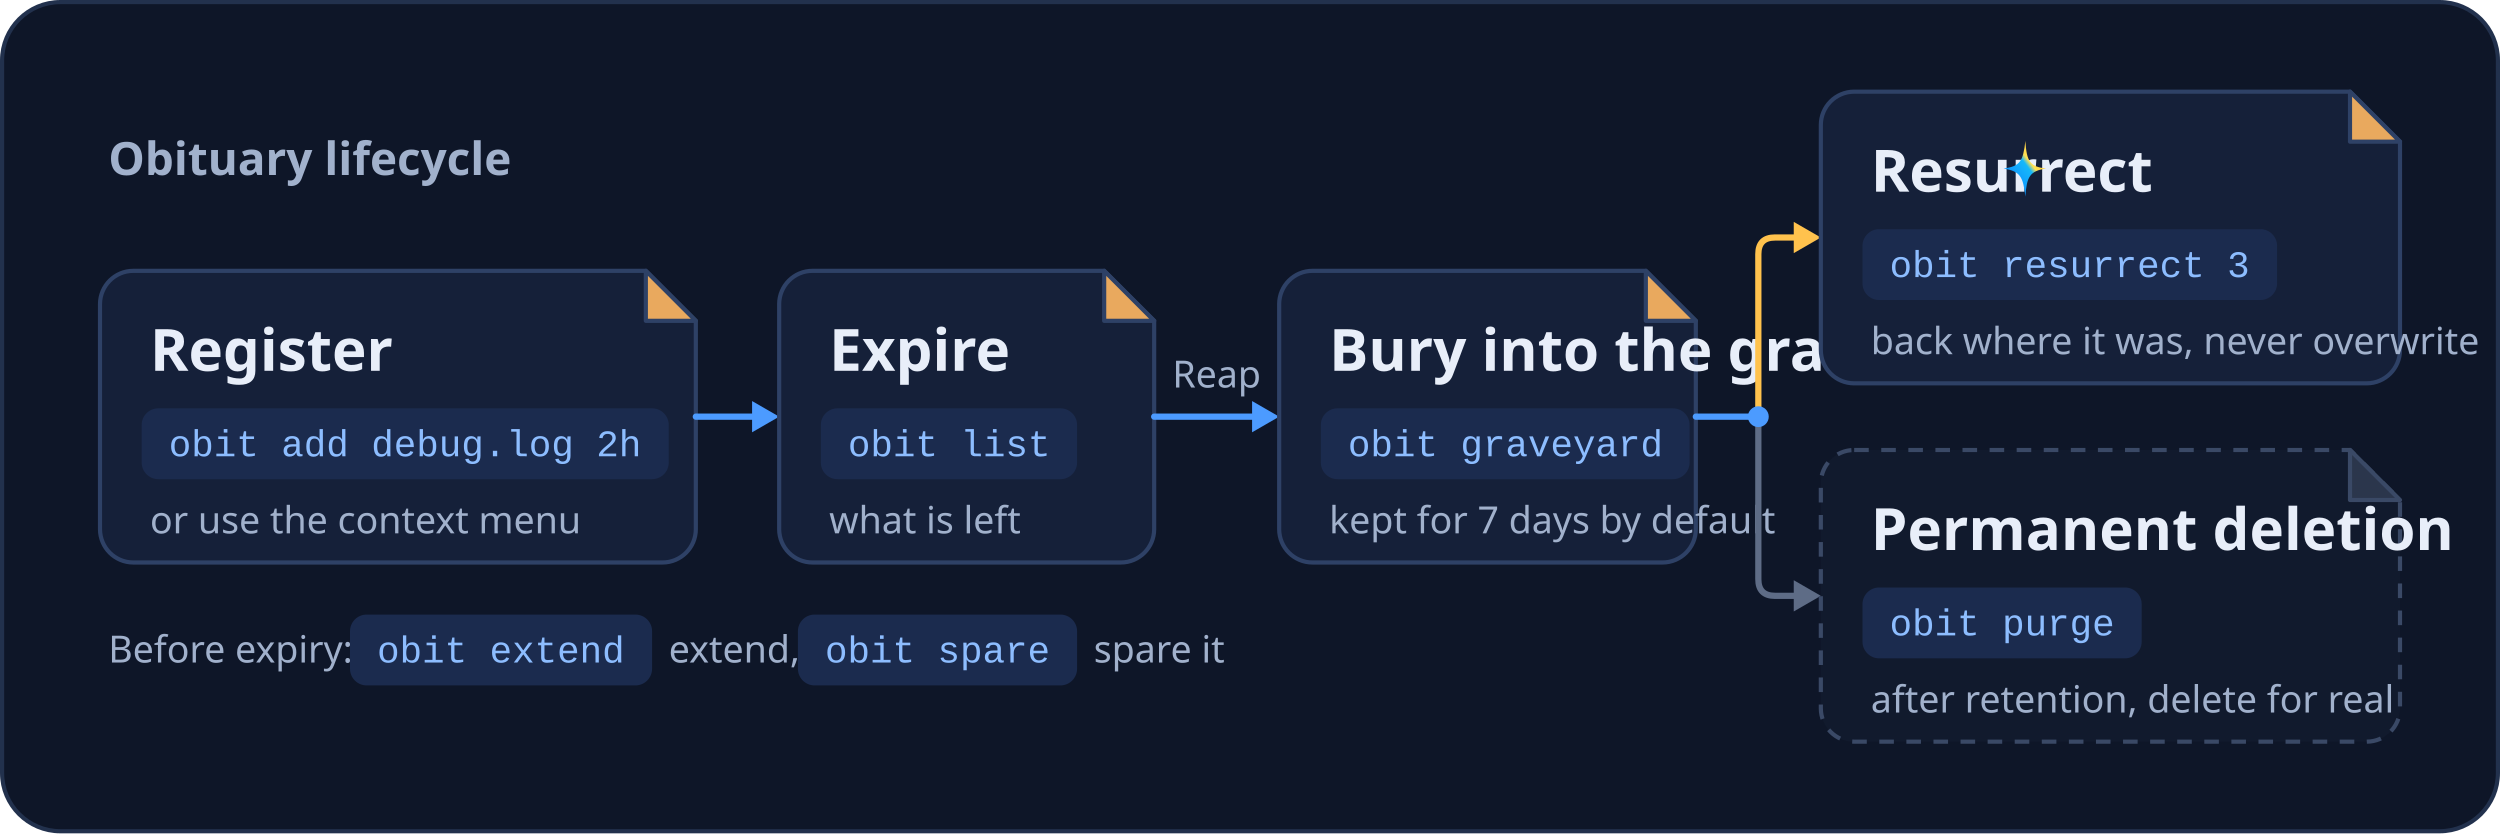
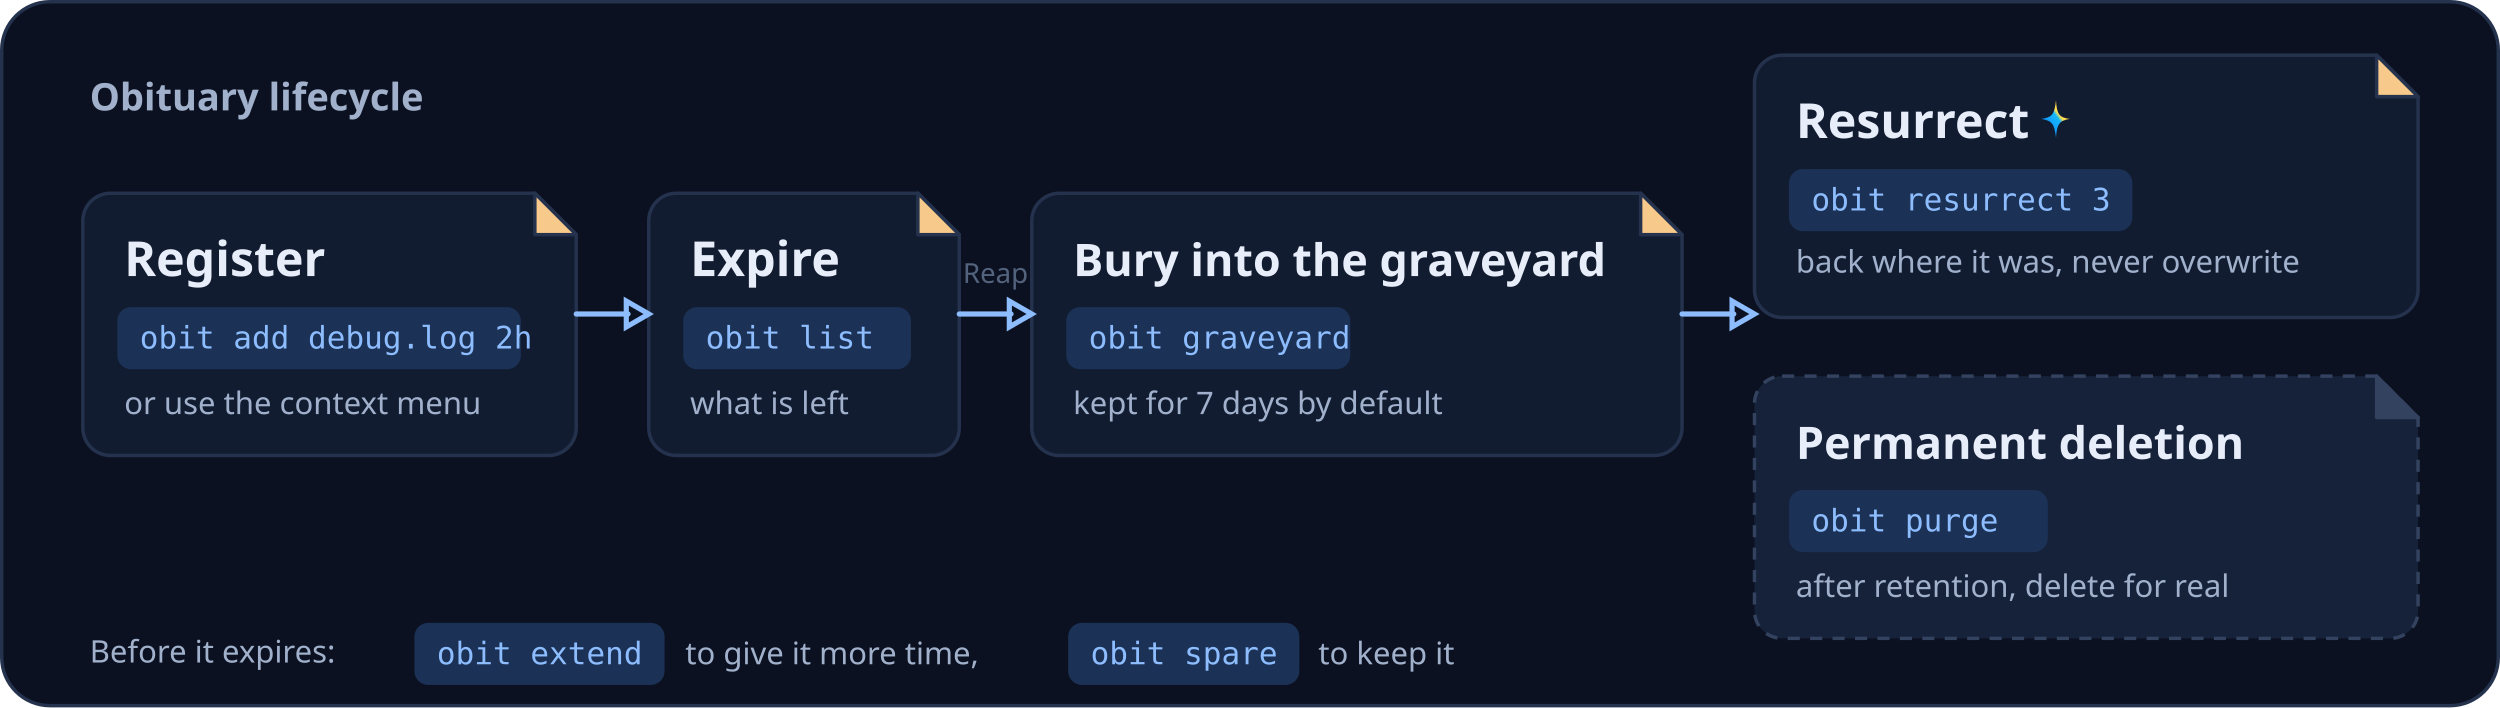
- <svg xmlns="http://www.w3.org/2000/svg" width="1200" height="400" viewBox="0 0 1200 400" role="img" aria-labelledby="title desc">
+ <svg xmlns="http://www.w3.org/2000/svg" width="1449" height="410" viewBox="0 0 1449 410" role="img" aria-labelledby="title desc">
  <defs>
    <linearGradient id="spark" x1="0" y1="1" x2="1" y2="0">
      <stop stop-color="#0876FF" />
      <stop offset=".55" stop-color="#16B8FA" />
      <stop offset=".62" stop-color="#FFE052" />
      <stop offset="1" stop-color="#FFB329" />
    </linearGradient>
  </defs>
-   <rect x="1" y="1" width="1198" height="398" rx="28" fill="#0E1628" stroke="#22314D" stroke-width="2" />
+   <rect x="1" y="1" width="1447" height="408" rx="28" fill="#0B1120" stroke="#24324D" stroke-width="2" />
  <g font-family="-apple-system, BlinkMacSystemFont, 'Segoe UI', 'Noto Sans', 'Noto Sans CJK SC', 'Noto Sans CJK TC', 'Noto Sans JP', 'Noto Sans KR', 'Noto Sans Cyrillic', 'Microsoft YaHei', 'PingFang SC', 'Hiragino Sans', 'Malgun Gothic', sans-serif">
-     <g>
-       <path d="M64 130H310L334 154V254A16 16 0 0 1 318 270H64A16 16 0 0 1 48 254V146A16 16 0 0 1 64 130Z" fill="#152039" stroke="#2E4166" stroke-width="2" />
-       <path d="M310 130V154H334Z" fill="#E9A95E" stroke="#2E4166" stroke-width="2" stroke-linejoin="round" />
-       <text x="72" y="178" font-size="28" font-weight="700" fill="#E8EEF9" id="register">Register</text>
-       <rect x="68" y="196" width="253" height="34" rx="8" fill="#1B2B4E" />
-       <text x="81" y="219" font-family="ui-monospace, 'Cascadia Code', 'SF Mono', SFMono-Regular, Menlo, Consolas, 'Liberation Mono', monospace" font-size="18" fill="#8DBDFF">obit add debug.log 2h</text>
-       <text x="72" y="256" font-size="18" fill="#A1B1CC" id="register-note">or use the context menu</text>
-     </g>
-     <path d="M334 200H363" stroke="#4C9BFF" stroke-width="3" stroke-linecap="round" fill="none" />
-     <path d="M374 200l-13 -7.5v15Z" fill="#4C9BFF" />
-     <g>
-       <path d="M390 130H530L554 154V254A16 16 0 0 1 538 270H390A16 16 0 0 1 374 254V146A16 16 0 0 1 390 130Z" fill="#152039" stroke="#2E4166" stroke-width="2" />
-       <path d="M530 130V154H554Z" fill="#E9A95E" stroke="#2E4166" stroke-width="2" stroke-linejoin="round" />
-       <text x="398" y="178" font-size="28" font-weight="700" fill="#E8EEF9" id="expire">Expire</text>
-       <rect x="394" y="196" width="123" height="34" rx="8" fill="#1B2B4E" />
-       <text x="407" y="219" font-family="ui-monospace, 'Cascadia Code', 'SF Mono', SFMono-Regular, Menlo, Consolas, 'Liberation Mono', monospace" font-size="18" fill="#8DBDFF">obit list</text>
-       <text x="398" y="256" font-size="18" fill="#A1B1CC" id="expire-note">what is left</text>
-     </g>
-     <path d="M554 200H603" stroke="#4C9BFF" stroke-width="3" stroke-linecap="round" fill="none" />
-     <path d="M614 200l-13 -7.5v15Z" fill="#4C9BFF" />
-     <text x="584" y="186" font-size="18" fill="#A1B1CC" text-anchor="middle" id="reap">Reap</text>
-     <g>
-       <path d="M630 130H790L814 154V254A16 16 0 0 1 798 270H630A16 16 0 0 1 614 254V146A16 16 0 0 1 630 130Z" fill="#152039" stroke="#2E4166" stroke-width="2" />
-       <path d="M790 130V154H814Z" fill="#E9A95E" stroke="#2E4166" stroke-width="2" stroke-linejoin="round" />
-       <text x="638" y="178" font-size="28" font-weight="700" fill="#E8EEF9" id="bury" textLength="160" lengthAdjust="spacingAndGlyphs">Bury into the graveyard</text>
-       <rect x="634" y="196" width="177" height="34" rx="8" fill="#1B2B4E" />
-       <text x="647" y="219" font-family="ui-monospace, 'Cascadia Code', 'SF Mono', SFMono-Regular, Menlo, Consolas, 'Liberation Mono', monospace" font-size="18" fill="#8DBDFF">obit graveyard</text>
-       <text x="638" y="256" font-size="18" fill="#A1B1CC" id="bury-note" textLength="160" lengthAdjust="spacingAndGlyphs">kept for 7 days by default</text>
-     </g>
-     <path d="M814 200H844" stroke="#4C9BFF" stroke-width="3" stroke-linecap="round" />
-     <path d="M844 200V122Q844 114 852 114H863" stroke="#FFC24D" stroke-width="3" stroke-linecap="round" fill="none" />
-     <path d="M874 114l-13 -7.5v15Z" fill="#FFC24D" />
-     <path d="M844 200V278Q844 286 852 286H863" stroke="#5E6C86" stroke-width="3" stroke-linecap="round" fill="none" />
-     <path d="M874 286l-13 -7.5v15Z" fill="#5E6C86" />
-     <circle cx="844" cy="200" r="5" fill="#4C9BFF" />
-     <g>
-       <path d="M890 44H1128L1152 68V168A16 16 0 0 1 1136 184H890A16 16 0 0 1 874 168V60A16 16 0 0 1 890 44Z" fill="#152039" stroke="#2E4166" stroke-width="2" />
-       <path d="M1128 44V68H1152Z" fill="#E9A95E" stroke="#2E4166" stroke-width="2" stroke-linejoin="round" />
-       <text x="898" y="92" font-size="28" font-weight="700" fill="#E8EEF9" id="resurrect">Resurrect</text>
-       <rect x="894" y="110" width="199" height="34" rx="8" fill="#1B2B4E" />
-       <text x="907" y="133" font-family="ui-monospace, 'Cascadia Code', 'SF Mono', SFMono-Regular, Menlo, Consolas, 'Liberation Mono', monospace" font-size="18" fill="#8DBDFF">obit resurrect 3</text>
-       <text x="898" y="170" font-size="18" fill="#A1B1CC" id="resurrect-note" textLength="238" lengthAdjust="spacingAndGlyphs">back where it was, never overwrite</text>
-       <path d="M17.6 9.4c.3 5.3 1.2 6.5 5.2 7-4 .6-4.9 2-5.2 7.1-.6-5.1-1.3-6.4-5.5-7.1 4.2-.6 4.9-1.8 5.5-7Z" fill="url(#spark)" transform="translate(972 81) scale(1.9) translate(-17.5 -16.45)" />
-     </g>
-     <g>
-       <path d="M890 216H1128L1152 240V340A16 16 0 0 1 1136 356H890A16 16 0 0 1 874 340V232A16 16 0 0 1 890 216Z" fill="#111A2D" stroke="#3A4966" stroke-width="2" stroke-dasharray="7 6" />
-       <path d="M1128 216V240H1152Z" fill="#2B364C" stroke="#3A4966" stroke-width="2" stroke-linejoin="round" />
-       <text x="898" y="264" font-size="28" font-weight="700" fill="#E8EEF9" id="purge" textLength="238" lengthAdjust="spacingAndGlyphs">Permanent deletion</text>
-       <rect x="894" y="282" width="134" height="34" rx="8" fill="#1B2B4E" />
-       <text x="907" y="305" font-family="ui-monospace, 'Cascadia Code', 'SF Mono', SFMono-Regular, Menlo, Consolas, 'Liberation Mono', monospace" font-size="18" fill="#8DBDFF">obit purge</text>
-       <text x="898" y="342" font-size="18" fill="#A1B1CC" id="purge-note" textLength="238" lengthAdjust="spacingAndGlyphs">after retention, delete for real</text>
-     </g>
-     <text x="52" y="84" font-size="22" font-weight="600" fill="#A1B1CC" id="title">Obituary lifecycle</text>
-     <text x="52" y="318" font-size="18" fill="#A1B1CC" id="before" textLength="108" lengthAdjust="spacingAndGlyphs">Before expiry:</text>
-     <rect x="168" y="295" width="145" height="34" rx="8" fill="#1B2B4E" />
-     <text x="181" y="318" font-family="ui-monospace, 'Cascadia Code', 'SF Mono', SFMono-Regular, Menlo, Consolas, 'Liberation Mono', monospace" font-size="18" fill="#8DBDFF">obit extend</text>
-     <text x="321" y="318" font-size="18" fill="#A1B1CC" id="extend-note" textLength="50" lengthAdjust="spacingAndGlyphs">extend,</text>
-     <rect x="383" y="295" width="134" height="34" rx="8" fill="#1B2B4E" />
-     <text x="396" y="318" font-family="ui-monospace, 'Cascadia Code', 'SF Mono', SFMono-Regular, Menlo, Consolas, 'Liberation Mono', monospace" font-size="18" fill="#8DBDFF">obit spare</text>
-     <text x="525" y="318" font-size="18" fill="#A1B1CC" id="spare-note" textLength="60" lengthAdjust="spacingAndGlyphs">spare it</text>
+     <text x="52" y="64" font-family="-apple-system, BlinkMacSystemFont, 'Segoe UI', 'Noto Sans', 'Noto Sans CJK SC', 'Noto Sans CJK TC', 'Noto Sans JP', 'Noto Sans KR', 'Noto Sans Cyrillic', 'Microsoft YaHei', 'PingFang SC', 'Hiragino Sans', 'Malgun Gothic', sans-serif" font-size="22" fill="#A1B1CC" font-weight="600" id="section">Obituary lifecycle</text>
+     <path d="M64 112H310L334 136V248A16 16 0 0 1 318 264H64A16 16 0 0 1 48 248V128A16 16 0 0 1 64 112Z" fill="#121C31" stroke="#24324D" stroke-width="2" />
+     <path d="M310 112V136H334Z" fill="#F7C98B" stroke="#24324D" stroke-width="2" stroke-linejoin="round" />
+     <text x="72" y="160" font-family="-apple-system, BlinkMacSystemFont, 'Segoe UI', 'Noto Sans', 'Noto Sans CJK SC', 'Noto Sans CJK TC', 'Noto Sans JP', 'Noto Sans KR', 'Noto Sans Cyrillic', 'Microsoft YaHei', 'PingFang SC', 'Hiragino Sans', 'Malgun Gothic', sans-serif" font-size="28" fill="#E8EEF9" font-weight="700" id="register">Register</text>
+     <rect x="68" y="178" width="233.9" height="36" rx="8" fill="#1B3155" />
+     <text x="81" y="202" font-family="ui-monospace, 'Cascadia Code', 'SF Mono', Consolas, monospace" font-size="18" fill="#8DBDFF">obit add debug.log 2h</text>
+     <text x="72" y="240" font-family="-apple-system, BlinkMacSystemFont, 'Segoe UI', 'Noto Sans', 'Noto Sans CJK SC', 'Noto Sans CJK TC', 'Noto Sans JP', 'Noto Sans KR', 'Noto Sans Cyrillic', 'Microsoft YaHei', 'PingFang SC', 'Hiragino Sans', 'Malgun Gothic', sans-serif" font-size="18" fill="#A1B1CC" id="register_note">or use the context menu</text>
+     <path d="M392 112H532L556 136V248A16 16 0 0 1 540 264H392A16 16 0 0 1 376 248V128A16 16 0 0 1 392 112Z" fill="#121C31" stroke="#24324D" stroke-width="2" />
+     <path d="M532 112V136H556Z" fill="#F7C98B" stroke="#24324D" stroke-width="2" stroke-linejoin="round" />
+     <text x="400" y="160" font-family="-apple-system, BlinkMacSystemFont, 'Segoe UI', 'Noto Sans', 'Noto Sans CJK SC', 'Noto Sans CJK TC', 'Noto Sans JP', 'Noto Sans KR', 'Noto Sans Cyrillic', 'Microsoft YaHei', 'PingFang SC', 'Hiragino Sans', 'Malgun Gothic', sans-serif" font-size="28" fill="#E8EEF9" font-weight="700" id="expire">Expire</text>
+     <rect x="396" y="178" width="132" height="36" rx="8" fill="#1B3155" />
+     <text x="409" y="202" font-family="ui-monospace, 'Cascadia Code', 'SF Mono', Consolas, monospace" font-size="18" fill="#8DBDFF">obit list</text>
+     <text x="400" y="240" font-family="-apple-system, BlinkMacSystemFont, 'Segoe UI', 'Noto Sans', 'Noto Sans CJK SC', 'Noto Sans CJK TC', 'Noto Sans JP', 'Noto Sans KR', 'Noto Sans Cyrillic', 'Microsoft YaHei', 'PingFang SC', 'Hiragino Sans', 'Malgun Gothic', sans-serif" font-size="18" fill="#A1B1CC" id="expire_note">what is left</text>
+     <path d="M614 112H950.9L974.9 136V248A16 16 0 0 1 958.9 264H614A16 16 0 0 1 598 248V128A16 16 0 0 1 614 112Z" fill="#121C31" stroke="#24324D" stroke-width="2" />
+     <path d="M950.9 112V136H974.9Z" fill="#F7C98B" stroke="#24324D" stroke-width="2" stroke-linejoin="round" />
+     <text x="622" y="160" font-family="-apple-system, BlinkMacSystemFont, 'Segoe UI', 'Noto Sans', 'Noto Sans CJK SC', 'Noto Sans CJK TC', 'Noto Sans JP', 'Noto Sans KR', 'Noto Sans Cyrillic', 'Microsoft YaHei', 'PingFang SC', 'Hiragino Sans', 'Malgun Gothic', sans-serif" font-size="26" fill="#E8EEF9" font-weight="700" id="bury">Bury into the graveyard</text>
+     <rect x="618" y="178" width="164.6" height="36" rx="8" fill="#1B3155" />
+     <text x="631" y="202" font-family="ui-monospace, 'Cascadia Code', 'SF Mono', Consolas, monospace" font-size="18" fill="#8DBDFF">obit graveyard</text>
+     <text x="622" y="240" font-family="-apple-system, BlinkMacSystemFont, 'Segoe UI', 'Noto Sans', 'Noto Sans CJK SC', 'Noto Sans CJK TC', 'Noto Sans JP', 'Noto Sans KR', 'Noto Sans Cyrillic', 'Microsoft YaHei', 'PingFang SC', 'Hiragino Sans', 'Malgun Gothic', sans-serif" font-size="18" fill="#A1B1CC" id="bury_note">kept for 7 days by default</text>
+     <path d="M334 182H364M376 182l-13 -7.5v15Z" stroke="#8DBDFF" stroke-width="3" stroke-linecap="round" fill="none" />
+     <path d="M556 182H586M598 182l-13 -7.5v15Z" stroke="#8DBDFF" stroke-width="3" stroke-linecap="round" fill="none" />
+     <text x="577.0" y="164" font-family="-apple-system, BlinkMacSystemFont, 'Segoe UI', 'Noto Sans', 'Noto Sans CJK SC', 'Noto Sans CJK TC', 'Noto Sans JP', 'Noto Sans KR', 'Noto Sans Cyrillic', 'Microsoft YaHei', 'PingFang SC', 'Hiragino Sans', 'Malgun Gothic', sans-serif" font-size="16" fill="#53637D" text-anchor="middle">Reap</text>
+     <path d="M974.9 182H1004.9M1016.9 182l-13 -7.5v15Z" stroke="#8DBDFF" stroke-width="3" stroke-linecap="round" fill="none" />
+     <path d="M1032.9 32H1377.5L1401.5 56V168A16 16 0 0 1 1385.5 184H1032.9A16 16 0 0 1 1016.9 168V48A16 16 0 0 1 1032.9 32Z" fill="#121C31" stroke="#24324D" stroke-width="2" />
+     <path d="M1377.5 32V56H1401.5Z" fill="#F7C98B" stroke="#24324D" stroke-width="2" stroke-linejoin="round" />
+     <text x="1040.9" y="80" font-family="-apple-system, BlinkMacSystemFont, 'Segoe UI', 'Noto Sans', 'Noto Sans CJK SC', 'Noto Sans CJK TC', 'Noto Sans JP', 'Noto Sans KR', 'Noto Sans Cyrillic', 'Microsoft YaHei', 'PingFang SC', 'Hiragino Sans', 'Malgun Gothic', sans-serif" font-size="28" fill="#E8EEF9" font-weight="700" id="resurrect">Resurrect</text>
+     <path id="resurrect-star" d="M17.6 9.4c.3 5.3 1.2 6.5 5.2 7-4 .6-4.9 2-5.2 7.1-.6-5.1-1.3-6.4-5.5-7.1 4.2-.6 4.9-1.8 5.5-7Z" fill="url(#spark)" transform="translate(1191.5 69) scale(1.55) translate(-17.5 -16.45)" />
+     <rect x="1036.9" y="98" width="199" height="36" rx="8" fill="#1B3155" />
+     <text x="1049.9" y="122" font-family="ui-monospace, 'Cascadia Code', 'SF Mono', Consolas, monospace" font-size="18" fill="#8DBDFF">obit resurrect 3</text>
+     <text x="1040.9" y="158" font-family="-apple-system, BlinkMacSystemFont, 'Segoe UI', 'Noto Sans', 'Noto Sans CJK SC', 'Noto Sans CJK TC', 'Noto Sans JP', 'Noto Sans KR', 'Noto Sans Cyrillic', 'Microsoft YaHei', 'PingFang SC', 'Hiragino Sans', 'Malgun Gothic', sans-serif" font-size="18" fill="#A1B1CC" id="resurrect-note">back where it was, never overwrite</text>
+     <path d="M1032.9 218H1377.5L1401.5 242V354A16 16 0 0 1 1385.5 370H1032.9A16 16 0 0 1 1016.9 354V234A16 16 0 0 1 1032.9 218Z" fill="#16213A" stroke="#33425F" stroke-width="2" stroke-dasharray="7 6" />
+     <path d="M1377.5 218V242H1401.5Z" fill="#33425F" stroke="#33425F" stroke-width="2" stroke-linejoin="round" />
+     <text x="1040.9" y="266" font-family="-apple-system, BlinkMacSystemFont, 'Segoe UI', 'Noto Sans', 'Noto Sans CJK SC', 'Noto Sans CJK TC', 'Noto Sans JP', 'Noto Sans KR', 'Noto Sans Cyrillic', 'Microsoft YaHei', 'PingFang SC', 'Hiragino Sans', 'Malgun Gothic', sans-serif" font-size="26" fill="#E8EEF9" font-weight="700" id="purge">Permanent deletion</text>
+     <rect x="1036.9" y="284" width="150" height="36" rx="8" fill="#1B3155" />
+     <text x="1049.9" y="308" font-family="ui-monospace, 'Cascadia Code', 'SF Mono', Consolas, monospace" font-size="18" fill="#8DBDFF">obit purge</text>
+     <text x="1040.9" y="346" font-family="-apple-system, BlinkMacSystemFont, 'Segoe UI', 'Noto Sans', 'Noto Sans CJK SC', 'Noto Sans CJK TC', 'Noto Sans JP', 'Noto Sans KR', 'Noto Sans Cyrillic', 'Microsoft YaHei', 'PingFang SC', 'Hiragino Sans', 'Malgun Gothic', sans-serif" font-size="18" fill="#A1B1CC" id="purge-note">after retention, delete for real</text>
+     <text x="52" y="384" font-family="-apple-system, BlinkMacSystemFont, 'Segoe UI', 'Noto Sans', 'Noto Sans CJK SC', 'Noto Sans CJK TC', 'Noto Sans JP', 'Noto Sans KR', 'Noto Sans Cyrillic', 'Microsoft YaHei', 'PingFang SC', 'Hiragino Sans', 'Malgun Gothic', sans-serif" font-size="18" fill="#A1B1CC" id="before">Before it expires:</text>
+     <rect x="240.2" y="361" width="145" height="36" rx="8" fill="#1B3155" />
+     <text x="253.2" y="385" font-family="ui-monospace, 'Cascadia Code', 'SF Mono', Consolas, monospace" font-size="18" fill="#8DBDFF">obit extend</text>
+     <text x="397.2" y="385" font-family="-apple-system, BlinkMacSystemFont, 'Segoe UI', 'Noto Sans', 'Noto Sans CJK SC', 'Noto Sans CJK TC', 'Noto Sans JP', 'Noto Sans KR', 'Noto Sans Cyrillic', 'Microsoft YaHei', 'PingFang SC', 'Hiragino Sans', 'Malgun Gothic', sans-serif" font-size="18" fill="#A1B1CC" id="extend-note">to give it more time,</text>
+     <rect x="619.1" y="361" width="134" height="36" rx="8" fill="#1B3155" />
+     <text x="632.1" y="385" font-family="ui-monospace, 'Cascadia Code', 'SF Mono', Consolas, monospace" font-size="18" fill="#8DBDFF">obit spare</text>
+     <text x="764.1" y="385" font-family="-apple-system, BlinkMacSystemFont, 'Segoe UI', 'Noto Sans', 'Noto Sans CJK SC', 'Noto Sans CJK TC', 'Noto Sans JP', 'Noto Sans KR', 'Noto Sans Cyrillic', 'Microsoft YaHei', 'PingFang SC', 'Hiragino Sans', 'Malgun Gothic', sans-serif" font-size="18" fill="#A1B1CC" id="spare-note">to keep it</text>
  </g>
</svg>
